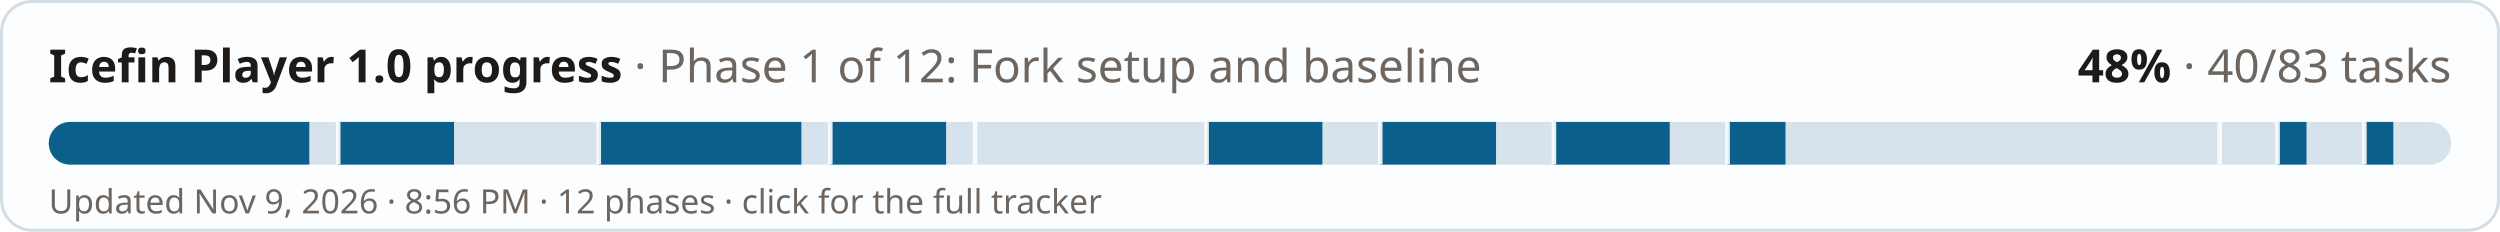
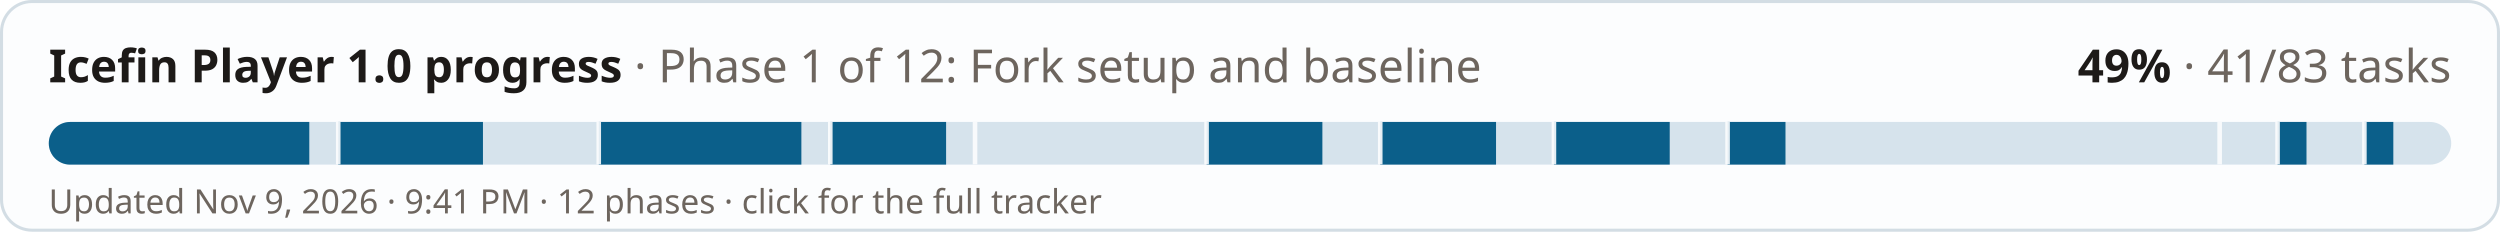
- <svg xmlns="http://www.w3.org/2000/svg" width="820" height="76" viewBox="0 0 820 76" role="img" aria-label="Icefin Player 1.0 progress: 48% (40 of 83 tasks)">
+ <svg xmlns="http://www.w3.org/2000/svg" width="820" height="76" viewBox="0 0 820 76" role="img" aria-label="Icefin Player 1.0 progress: 49% (41 of 83 tasks)">
  <style>
  .bg{fill:#fcfdfe;stroke:#d3dde4} .fg{fill:#1d1a18} .mu{fill:#6d655e} .track{fill:#d6e3ec} .done{fill:#0b5f8a} .full{fill:#2f6b3a} .tick{fill:#fcfdfe;opacity:.9}
  @media (prefers-color-scheme: dark){ .bg{fill:#1a2127;stroke:#2e3a43} .fg{fill:#f1ebe2} .mu{fill:#a99f94} .track{fill:#24384a} .done{fill:#6cb6e4} .full{fill:#6fbf7c} .tick{fill:#1a2127} }
  text{font-family:-apple-system,"Segoe UI",system-ui,"Noto Sans","DejaVu Sans",sans-serif}
</style>
  <rect class="bg" x="0.5" y="0.5" width="819" height="75" rx="10" />
  <text class="fg" x="16" y="27" font-size="15" font-weight="700">Icefin Player 1.0 progress <tspan class="mu" font-weight="400">· Phase 1 of 12: Fork setup and baseline</tspan>
  </text>
-   <text class="fg" x="804" y="27" font-size="15" font-weight="700" text-anchor="end">48% <tspan class="mu" font-weight="400">· 40/83 tasks</tspan>
+   <text class="fg" x="804" y="27" font-size="15" font-weight="700" text-anchor="end">49% <tspan class="mu" font-weight="400">· 41/83 tasks</tspan>
  </text>
  <rect class="track" x="16" y="40" width="788" height="14" rx="7" />
  <clipPath id="c">
    <rect x="16" y="40" width="788" height="14" rx="7" />
  </clipPath>
  <g clip-path="url(#c)">
    <rect class="done" x="16" y="40" width="85.45" height="14" />
-     <rect class="done" x="110.94" y="40" width="37.98" height="14" />
+     <rect class="done" x="110.94" y="40" width="47.47" height="14" />
    <rect class="done" x="196.39" y="40" width="66.46" height="14" />
    <rect class="done" x="272.34" y="40" width="37.98" height="14" />
    <rect class="done" x="395.76" y="40" width="37.98" height="14" />
    <rect class="done" x="452.72" y="40" width="37.98" height="14" />
    <rect class="done" x="509.69" y="40" width="37.98" height="14" />
    <rect class="done" x="566.65" y="40" width="18.99" height="14" />
    <rect class="done" x="747.04" y="40" width="9.49" height="14" />
    <rect class="done" x="775.52" y="40" width="9.49" height="14" />
    <rect class="tick" x="110.19" y="40" width="1.5" height="14" />
    <rect class="tick" x="195.64" y="40" width="1.5" height="14" />
    <rect class="tick" x="271.59" y="40" width="1.5" height="14" />
    <rect class="tick" x="319.06" y="40" width="1.5" height="14" />
    <rect class="tick" x="395.01" y="40" width="1.5" height="14" />
    <rect class="tick" x="451.97" y="40" width="1.5" height="14" />
    <rect class="tick" x="508.94" y="40" width="1.5" height="14" />
    <rect class="tick" x="565.9" y="40" width="1.5" height="14" />
    <rect class="tick" x="727.3" y="40" width="1.5" height="14" />
    <rect class="tick" x="746.29" y="40" width="1.5" height="14" />
    <rect class="tick" x="774.77" y="40" width="1.5" height="14" />
  </g>
-   <text class="mu" x="16" y="70" font-size="11">Updated Nov 9, 2026 · 8:56 PM · 12 phases · click for the full tracker</text>
+   <text class="mu" x="16" y="70" font-size="11">Updated Nov 9, 2026 · 9:41 PM · 12 phases · click for the full tracker</text>
</svg>
